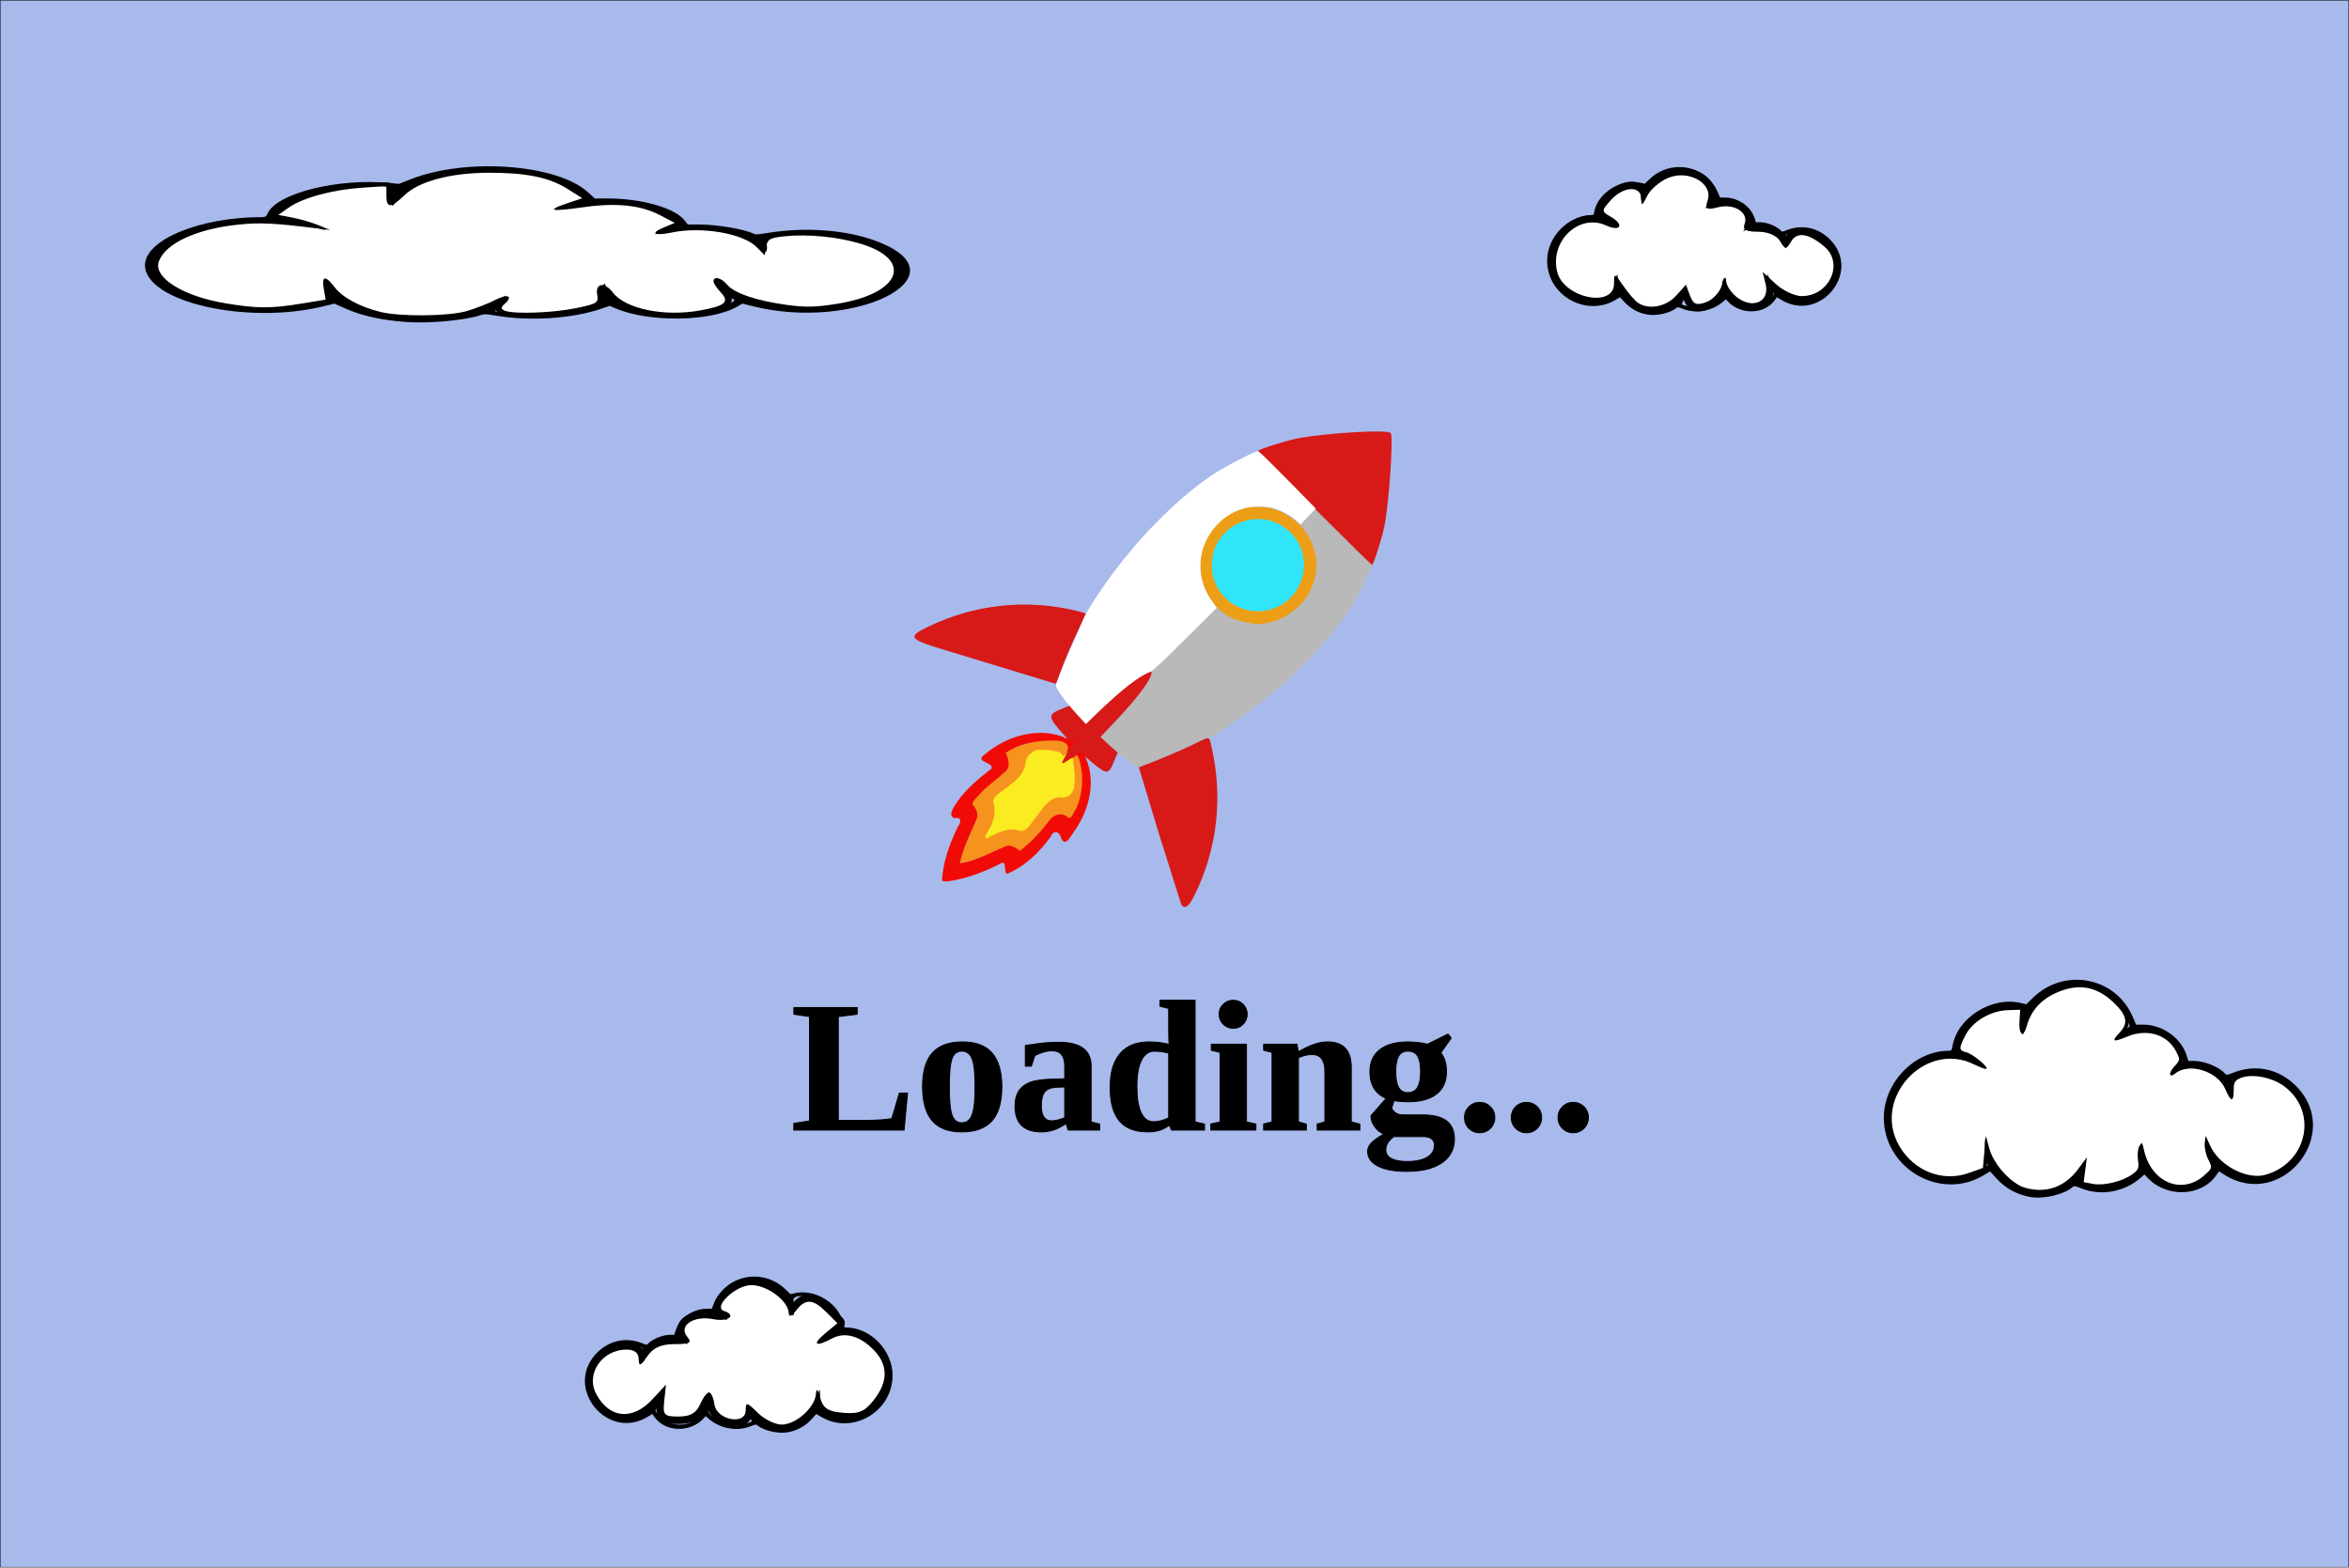
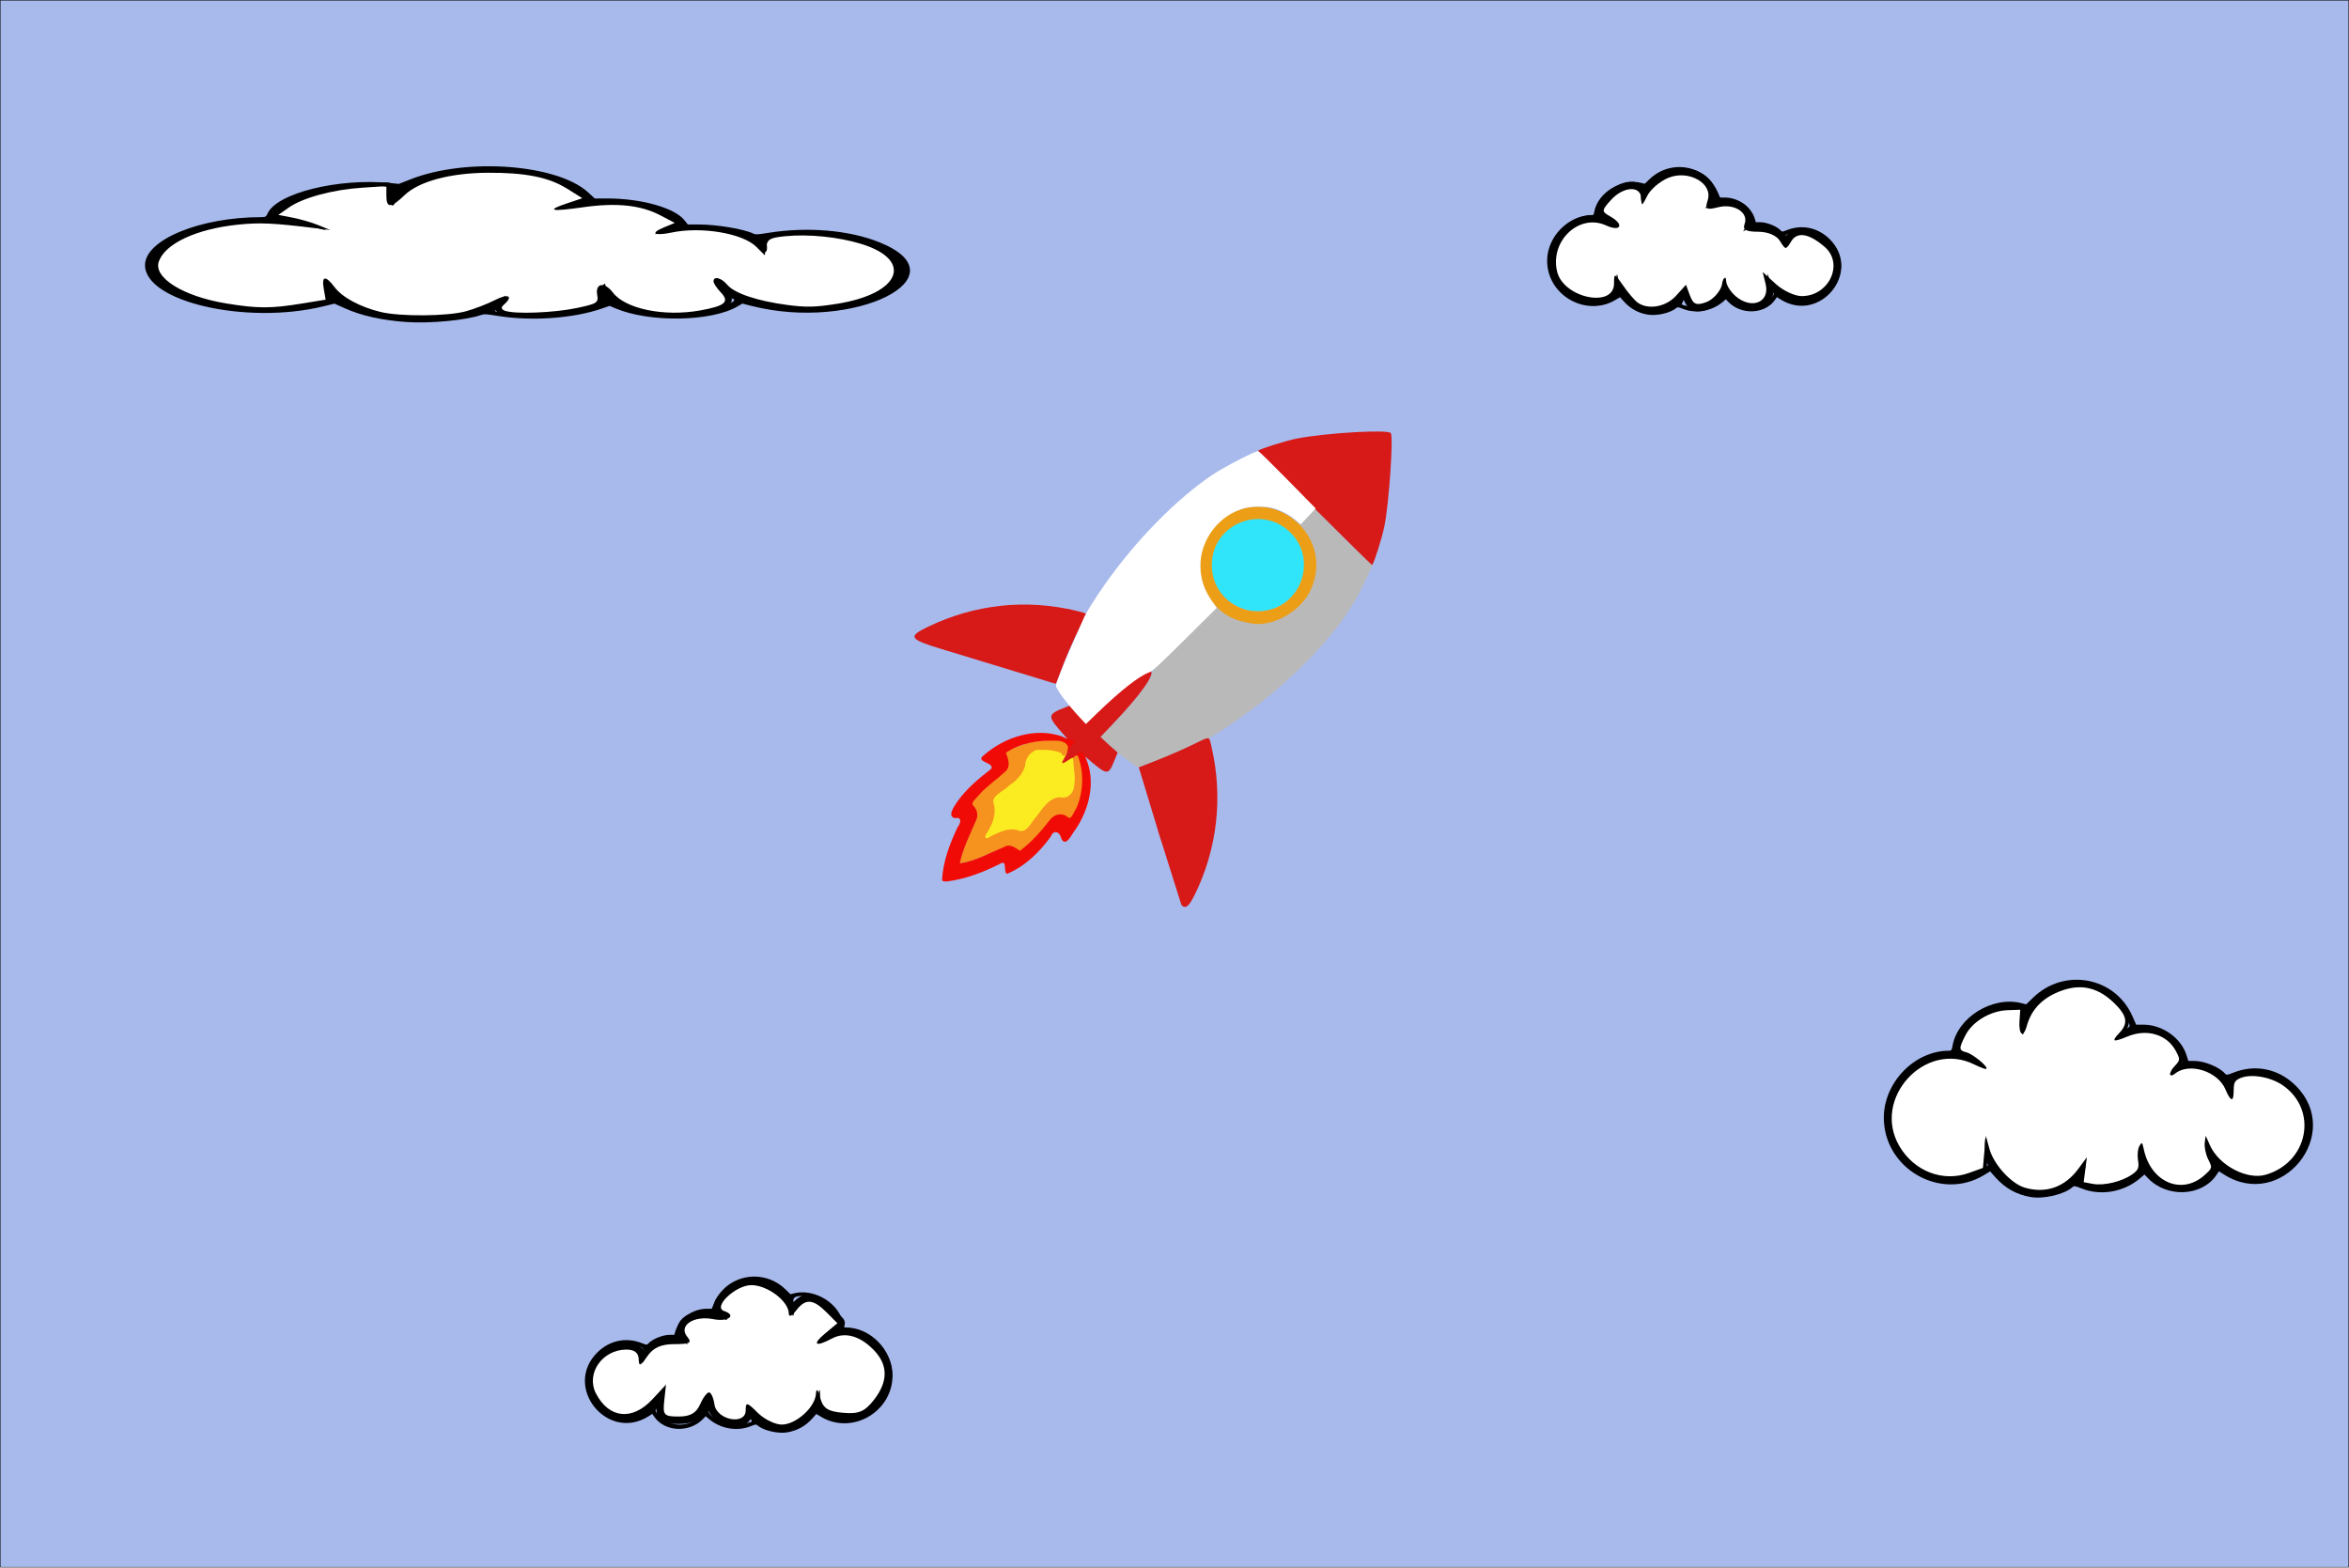
<svg xmlns="http://www.w3.org/2000/svg" width="1807.543" height="1206.245" viewBox="0 0 1807.543 1206.245" version="1.1" id="svg298" xml:space="preserve">
  <defs id="defs295">
    <rect x="481.705" y="737.185" width="811.293" height="171.62" id="rect9112" />
  </defs>
  <g id="layer1" style="display:inline" transform="translate(6.203838,0.3659995)">
    <style>



		
			#cloud1 {	animation: cloud 2.5s infinite linear;  }		
			#cloud2 {	animation: cloud 2s infinite linear;  }
			#cloud3 {	animation: cloud 4.5s infinite linear;  }			
			#cloud4 {	animation: cloud 2.1s infinite linear;  }			
			
			@keyframes cloud {
			    0% {    transform:translate(0,0) }  		
			    100% {    transform:translate(-1500px,2000px) }  
			}			
			
			#fire1 {
				animation: fire 1s infinite linear;
				animation-delay: 0s;			
			}
	
			#fire2 {
				animation: fire 1s infinite linear;
				animation-delay: .3s;			
			}
			
			#fire3 {	
				animation: fire 1s infinite linear;			
				animation-delay: .6s;	
			}		
			
			@keyframes fire {
			    0% {    fill: red;   }   33% {    fill: red;   }  
			    33% {   fill: yellow;}  66% {   fill: yellow; } 
			    66% {   fill: orange; }   100% {   fill: orange; }	
			}					
		
			
			#loading { 
+ 				display:none;
				animation: loading 1s infinite linear;	
			}

			@keyframes loading {
			    0%   { fill-opacity: .5; }  	
			    50%  { fill-opacity:  1; }  				    	
			    100% { fill-opacity: .5; }  
			}	
			
			
			
			
			#ship.fly {
			
				animation: ship 2s linear;	
				animation-fill-mode: forwards;	
			}
	
	
			@keyframes ship {
			    0% {    transform:translate(0,0) }  		
			    100% {    transform:translate(1500px,-2000px) }  
			}	
					



	 </style>
    <g id="layer3" style="display:inline">
      <rect style="display:inline;opacity:1;fill:#a8baec;fill-opacity:1;stroke:#000000;stroke-width:0.732;stroke-linecap:round;stroke-linejoin:round;stroke-miterlimit:12.2;stroke-dasharray:none;stroke-opacity:1;paint-order:markers stroke fill" id="rect2208" width="1806.811" height="1205.513" x="-5.838" y="0" />
      <g id="cloud1" style="display:inline" transform="translate(-12.38393,1465.431)">
        <path style="display:inline;opacity:1;fill:#ffffff;fill-opacity:1;stroke:#000000;stroke-width:43.164;stroke-linecap:round;stroke-linejoin:round;stroke-miterlimit:12.2;stroke-dasharray:none;stroke-opacity:1;paint-order:markers stroke fill" d="m 2226.723,-1431.031 c -30.784,-30.784 -34.671,-31.542 -34.671,-6.765 0,44.373 -84.321,28.519 -90.796,-17.072 -2.742,-19.307 -9.853,-35.104 -15.803,-35.104 -5.949,0 -17.747,15.797 -26.218,35.104 -11.047,25.181 -28.632,35.104 -62.206,35.104 -42.647,0 -46.358,-4.124 -41.764,-46.414 l 5.041,-46.414 -39.4,42.514 c -58.313,62.921 -125.829,56.333 -163.918,-15.993 -30.587,-58.082 17.259,-127.995 87.924,-128.476 22.815,-0.156 35.391,9.319 35.922,27.064 0.687,22.921 4.748,21.669 25.306,-7.801 17.477,-25.055 40.121,-35.104 79.101,-35.104 44.421,0 51.309,-3.981 36.909,-21.333 -26.845,-32.346 18.508,-62.772 76.33,-51.208 42.574,8.515 68.342,-11.278 30.921,-23.752 -34.057,-11.352 33.153,-75.328 79.137,-75.328 46.526,0 107.916,46.207 108.824,81.909 0.303,11.91 8.565,8.874 21.222,-7.801 27.049,-35.633 49.13,-34.464 88.268,4.674 l 31.977,31.977 -35.877,29.911 c -39.251,32.724 -28.303,40.518 20.344,14.483 38.013,-20.344 83.405,-7.052 123.727,36.229 39.672,42.582 38.896,90.394 -2.317,142.787 -26.718,33.966 -43.663,41.043 -89.094,37.208 -44.604,-3.765 -58.307,-12.729 -66.864,-43.74 -6.765,-24.519 -11.34,-28.865 -12.318,-11.701 -2.243,39.382 -58.063,89.71 -99.5,89.71 -19.546,0 -51.139,-15.602 -70.208,-34.671 z" id="path4221" transform="scale(0.2645833)" />
        <path style="display:inline;fill:#000000;stroke-width:0.626" d="m 612.023,-363.486 c 7.682,-1.334 13.926,-4.786 19.118,-10.568 l 3.209,-3.574 3.496,2.11 c 23.846,14.387 55.132,-3.625 55.132,-31.741 0,-19.466 -16.979,-36.927 -35.907,-36.927 -1.308,0 -1.6,-0.377 -1.966,-2.543 -2.666,-15.779 -21.896,-27.762 -38.052,-23.713 l -2.624,0.658 -3.755,-3.654 c -17.214,-16.75 -45.27,-11.537 -54.816,10.185 l -2.053,4.672 h -3.889 c -10.525,0 -20.829,7.232 -23.858,16.742 l -1.046,3.286 h -3.272 c -5.703,0 -14.053,3.462 -17.045,7.067 -0.658,0.793 -1.242,0.719 -4.415,-0.563 -12.177,-4.919 -25.144,-2.218 -34.559,7.197 -26.509,26.509 7.879,69.071 39.568,48.974 l 2.831,-1.796 1.46,2.131 c 8.121,11.852 27.307,12.636 37.813,1.547 l 1.811,-1.912 2.442,2.09 c 8.852,7.577 21.671,9.832 32.124,5.65 3.686,-1.475 4.258,-1.555 5.196,-0.732 4.579,4.021 15.845,6.667 23.056,5.414 z m -16.159,-5.445 c -5.415,-2.666 -9.395,-6.271 -12.129,-10.989 l -2.243,-3.87 0.296,3.2 c 0.163,1.76 0.885,4.354 1.605,5.765 0.72,1.411 1.308,2.678 1.308,2.817 0,0.948 -7.793,2.482 -12.47,2.455 -9.918,-0.058 -22.91,-7.293 -20.657,-11.504 1.036,-1.936 0.997,-7.884 -0.068,-10.242 l -0.848,-1.878 -0.422,3.755 c -1.63,14.498 -13.655,22.867 -27.498,19.139 -5.664,-1.526 -13.991,-9.316 -11.728,-10.971 2.434,-1.78 4.831,-7.926 4.771,-12.236 -0.043,-3.154 -0.16,-3.634 -0.518,-2.138 -3.638,15.214 -21.331,25.124 -35.861,20.086 -24.298,-8.425 -26.658,-40.463 -3.885,-52.729 8.038,-4.329 27.118,-3.022 25.573,1.752 -0.608,1.877 -0.804,7.39 -0.313,8.784 0.261,0.74 0.87,-0.45 1.854,-3.619 3.986,-12.841 21.197,-18.256 31.944,-10.05 0.754,0.575 0.766,0.452 0.081,-0.832 -1.014,-1.902 -3.56,-4.283 -5.104,-4.773 -1.533,-0.487 -1.467,-1.83 0.26,-5.298 6.479,-13.004 19.733,-16.623 32.813,-8.958 1.501,0.88 2.846,1.482 2.989,1.339 0.495,-0.495 -4.394,-5.339 -6.47,-6.411 -1.539,-0.795 -1.973,-1.352 -1.657,-2.129 0.235,-0.579 0.728,-1.898 1.096,-2.931 9.928,-27.889 52.242,-23.307 57.062,6.179 0.404,2.47 0.838,2.722 1.327,0.772 0.713,-2.842 0.658,-6.851 -0.131,-9.565 -2.309,-7.944 18.795,-4.272 27.867,4.848 4.766,4.791 9.394,15.604 6.679,15.604 -2.676,0 -7.512,2.255 -10.395,4.846 -4.25,3.821 -5.304,5.893 -1.535,3.015 3.933,-3.002 14.653,-5.927 18.627,-5.082 0.775,0.165 2.557,0.437 3.96,0.604 17.303,2.068 30.923,21.942 27.062,39.49 -5.05,22.954 -31.109,34.089 -50.564,21.604 l -2.989,-1.918 0.833,-2.332 c 0.894,-2.506 1.211,-12.66 0.395,-12.66 -0.271,0 -0.558,0.86 -0.638,1.911 -1.515,19.888 -23.318,33.502 -40.281,25.152 z" id="cloud" />
      </g>
      <g id="cloud2" style="display:inline" transform="matrix(1.820124,0,0,1,-93.94343,288.9582)">
        <path style="display:inline;opacity:1;fill:#ffffff;fill-opacity:1;stroke:#000000;stroke-width:21.582;stroke-linecap:round;stroke-linejoin:round;stroke-miterlimit:12.2;stroke-dasharray:none;stroke-opacity:1;paint-order:markers stroke fill" d="m 790.173,-186.16 c -32.539,-14.439 -60.836,-42.175 -73.186,-71.732 -14.86,-35.564 -21.12,-33.923 -17.449,4.573 l 2.996,31.413 -38.696,11.492 c -48.837,14.503 -69.936,14.432 -119.889,-0.402 -69.054,-20.507 -117.351,-75.309 -107.921,-122.458 10.456,-52.278 60.35,-94.398 126.574,-106.854 34.809,-6.547 56.873,-4.695 123.878,10.397 l 23.403,5.271 -18.71,-13.996 c -10.29,-7.698 -28.96,-17.605 -41.489,-22.016 l -22.779,-8.02 16.873,-21.451 c 22.514,-28.621 70.226,-52.057 117.344,-57.637 l 38.471,-4.556 v 28.39 c 0,36.315 7.409,35.788 29.021,-2.066 22.921,-40.145 72.941,-64.648 133.129,-65.215 60.113,-0.566 97.461,13.103 126.656,46.354 l 24.356,27.74 -24.846,15.109 c -34.152,20.769 -25.51,24.535 25.698,11.197 53.547,-13.947 92.471,-6.517 123.974,23.664 l 22.799,21.843 -17.702,13.353 c -22.318,16.834 -15.069,25.194 12.694,14.638 47.752,-18.155 113.817,2.19 135.42,41.703 l 13.333,24.386 2.444,-25.088 c 2.124,-21.798 6.012,-25.758 29.643,-30.191 37.305,-6.998 85.848,1.88 122.304,22.369 84.073,47.252 62.476,144.645 -38.591,174.026 -34.797,10.116 -49.258,10.734 -79.786,3.41 -47.87,-11.484 -84.636,-33.989 -95.894,-58.698 -9.387,-20.602 -22.024,-26.228 -21.943,-9.769 0.023,5.363 5.329,19.878 11.784,32.255 14.237,27.3 6.857,39 -32.868,52.111 -57.536,18.989 -119.749,-4.216 -139.77,-52.133 -13.314,-31.865 -28.478,-27.425 -24.972,7.312 2.262,22.412 -0.331,25.415 -32.647,37.807 -36.535,14.01 -98.494,18.405 -114.651,8.133 -6.159,-3.916 -6.864,-9.851 -2.07,-17.433 16.047,-25.375 7.475,-33.886 -13.944,-13.845 -11.799,11.039 -32.687,25.738 -46.418,32.663 -29.267,14.761 -105.259,15.847 -136.571,1.952 z" id="path1941" transform="scale(0.2645833)" />
        <path style="display:inline;fill:#000000;stroke-width:0.732;stroke-dasharray:none" d="m 220.118,-41.504 c -10.495,-1.334 -19.025,-4.786 -26.12,-10.568 l -4.385,-3.574 -4.777,2.11 c -32.579,14.387 -75.322,-3.625 -75.322,-31.741 0,-19.466 23.197,-36.927 49.057,-36.927 1.787,0 2.186,-0.377 2.686,-2.543 3.642,-15.779 29.914,-27.762 51.987,-23.713 l 3.585,0.658 5.131,-3.654 c 23.518,-16.75 61.848,-11.537 74.89,10.185 l 2.805,4.672 h 5.314 c 14.379,0 28.457,7.232 32.595,16.742 l 1.429,3.286 h 4.471 c 7.792,0 19.199,3.462 23.287,7.067 0.899,0.793 1.697,0.719 6.032,-0.563 16.637,-4.919 34.352,-2.218 47.215,7.197 36.217,26.509 -10.764,69.071 -54.058,48.974 l -3.868,-1.796 -1.995,2.131 c -11.095,11.852 -37.307,12.636 -51.661,1.547 l -2.474,-1.912 -3.336,2.09 c -12.094,7.577 -29.607,9.832 -43.888,5.65 -5.036,-1.475 -5.817,-1.555 -7.098,-0.732 -6.256,4.021 -21.647,6.667 -31.499,5.414 z m 22.077,-5.445 c 7.398,-2.666 12.835,-6.271 16.571,-10.989 l 3.064,-3.87 -0.405,3.2 c -0.223,1.76 -1.209,4.354 -2.192,5.765 -0.983,1.411 -1.788,2.678 -1.788,2.817 0,0.948 10.647,2.482 17.036,2.455 13.55,-0.058 31.3,-7.293 28.222,-11.504 -1.416,-1.936 -1.362,-7.884 0.093,-10.243 l 1.159,-1.878 0.577,3.755 c 2.227,14.498 18.656,22.867 37.568,19.139 7.738,-1.526 19.115,-9.316 16.023,-10.971 -3.325,-1.78 -6.6,-7.926 -6.518,-12.236 0.059,-3.154 0.218,-3.634 0.707,-2.138 4.97,15.214 29.142,25.124 48.994,20.086 33.196,-8.425 36.42,-40.463 5.307,-52.729 -10.981,-4.329 -37.049,-3.022 -34.938,1.752 0.83,1.877 1.099,7.39 0.428,8.784 -0.356,0.74 -1.189,-0.45 -2.533,-3.619 -5.446,-12.841 -28.959,-18.256 -43.642,-10.05 -1.03,0.575 -1.046,0.452 -0.111,-0.832 1.385,-1.902 4.864,-4.283 6.973,-4.773 2.095,-0.487 2.005,-1.83 -0.356,-5.298 -8.851,-13.004 -26.96,-16.623 -44.829,-8.958 -2.051,0.88 -3.888,1.482 -4.084,1.339 -0.676,-0.495 6.003,-5.339 8.839,-6.411 2.103,-0.795 2.695,-1.352 2.264,-2.129 -0.321,-0.579 -0.995,-1.898 -1.497,-2.931 -13.563,-27.889 -71.374,-23.307 -77.959,6.179 -0.552,2.47 -1.144,2.722 -1.813,0.772 -0.974,-2.842 -0.9,-6.851 0.179,-9.565 3.155,-7.944 -25.678,-4.272 -38.072,4.848 -6.511,4.791 -12.834,15.604 -9.125,15.604 3.656,0 10.264,2.255 14.202,4.846 5.806,3.821 7.247,5.893 2.097,3.015 -5.373,-3.002 -20.02,-5.927 -25.448,-5.082 -1.058,0.165 -3.493,0.437 -5.41,0.604 -23.64,2.068 -42.247,21.942 -36.973,39.49 6.899,22.954 42.501,34.089 69.081,21.604 l 4.084,-1.918 -1.137,-2.332 c -1.222,-2.506 -1.655,-12.66 -0.539,-12.66 0.37,0 0.763,0.86 0.872,1.911 2.07,19.888 31.858,33.502 55.032,25.152 z" id="path1754" />
      </g>
      <g id="cloud3" style="display:inline" transform="translate(-211.0713,266.7306)">
        <path style="display:inline;opacity:1;fill:#ffffff;fill-opacity:1;stroke:#000000;stroke-width:43.164;stroke-linecap:round;stroke-linejoin:round;stroke-miterlimit:12.2;stroke-dasharray:none;stroke-opacity:1;paint-order:markers stroke fill" d="m 5537.733,-128.954 c -9.078,-6.304 -28.386,-28.821 -42.905,-50.038 -25.03,-36.576 -26.399,-36.872 -26.399,-5.72 0,72.311 -146.122,42.352 -165.255,-33.882 -22.422,-89.335 63.292,-171.08 141.853,-135.285 43.78,19.948 54.149,-2.737 12.026,-26.31 -25.344,-14.183 -25.197,-17.066 2.418,-47.581 36.011,-39.792 86.57,-42.767 88.023,-5.18 0.86,22.234 4.107,20.992 17.49,-6.69 9.039,-18.696 36.606,-42.349 61.259,-52.561 58.911,-24.402 130.252,15.779 114.748,64.629 -8.536,26.894 -4.526,29.616 30.63,20.792 46.486,-11.667 89.235,15.774 76.455,49.079 -6.251,16.29 4.253,22.262 39.157,22.262 28.788,0 54.192,10.825 64.076,27.303 15.395,25.666 17.337,25.705 32.392,0.648 17.356,-28.888 51.503,-23.317 97.099,15.843 57.042,48.99 13.236,143.428 -66.531,143.428 -20.224,0 -54.06,-15.797 -75.192,-35.104 l -38.421,-35.104 8.705,35.308 c 12.112,49.128 -34.14,72.971 -79.679,41.074 -18.489,-12.95 -34.316,-35.434 -35.171,-49.964 -0.964,-16.38 -5.528,-12.234 -12.01,10.913 -5.75,20.532 -26.385,43.224 -45.856,50.427 -28.254,10.452 -37.778,6.672 -47.172,-18.722 l -11.77,-31.818 -29.047,32.096 c -29.179,32.242 -80.176,41.509 -110.925,20.156 z" id="path3943" transform="scale(0.2645833)" />
        <path style="display:inline;fill:#000000;stroke-width:0.596" d="m 1472.806,-24.975 c -7.347,-1.264 -13.319,-4.533 -18.285,-10.012 l -3.07,-3.386 -3.344,1.998 c -22.806,13.629 -52.729,-3.434 -52.729,-30.069 0,-18.44 16.239,-34.982 34.342,-34.982 1.251,0 1.53,-0.357 1.88,-2.409 2.55,-14.948 20.941,-26.3 36.393,-22.464 l 2.51,0.623 3.592,-3.462 c 16.464,-15.868 43.297,-10.929 52.426,9.648 l 1.964,4.426 h 3.72 c 10.066,0 19.921,6.851 22.817,15.861 l 1.001,3.113 h 3.13 c 5.455,0 13.44,3.28 16.302,6.695 0.63,0.751 1.188,0.681 4.223,-0.533 11.646,-4.66 24.047,-2.101 33.052,6.818 25.353,25.113 -7.535,65.433 -37.843,46.395 l -2.708,-1.701 -1.397,2.019 c -7.767,11.227 -26.117,11.971 -36.165,1.465 l -1.732,-1.811 -2.336,1.98 c -8.466,7.178 -20.726,9.314 -30.724,5.352 -3.526,-1.397 -4.072,-1.473 -4.969,-0.693 -4.38,3.809 -15.154,6.315 -22.051,5.129 z m 15.455,-5.158 c 5.179,-2.525 8.985,-5.941 11.601,-10.41 l 2.145,-3.666 -0.283,3.031 c -0.156,1.667 -0.846,4.125 -1.535,5.461 -0.688,1.336 -1.252,2.537 -1.252,2.669 0,0.898 7.453,2.351 11.926,2.325 9.486,-0.055 21.912,-6.909 19.756,-10.898 -0.991,-1.834 -0.953,-7.469 0.065,-9.703 l 0.811,-1.779 0.404,3.558 c 1.559,13.734 13.06,21.663 26.299,18.131 5.417,-1.445 13.381,-8.825 11.217,-10.393 -2.328,-1.686 -4.62,-7.509 -4.563,-11.592 0.042,-2.988 0.153,-3.443 0.495,-2.026 3.479,14.413 20.401,23.8 34.298,19.028 23.238,-7.981 25.496,-38.332 3.715,-49.952 -7.687,-4.101 -25.936,-2.863 -24.458,1.66 0.581,1.778 0.769,7.001 0.299,8.321 -0.249,0.701 -0.832,-0.426 -1.773,-3.429 -3.812,-12.165 -20.273,-17.295 -30.552,-9.521 -0.721,0.545 -0.732,0.428 -0.078,-0.789 0.969,-1.802 3.405,-4.057 4.881,-4.522 1.466,-0.461 1.403,-1.734 -0.249,-5.019 -6.196,-12.319 -18.873,-15.747 -31.382,-8.486 -1.436,0.833 -2.722,1.404 -2.859,1.269 -0.473,-0.469 4.202,-5.058 6.188,-6.073 1.472,-0.753 1.887,-1.281 1.585,-2.017 -0.225,-0.549 -0.697,-1.798 -1.048,-2.776 -9.495,-26.42 -49.965,-22.079 -54.574,5.854 -0.386,2.34 -0.801,2.579 -1.269,0.731 -0.682,-2.692 -0.63,-6.49 0.125,-9.061 2.209,-7.525 -17.976,-4.047 -26.652,4.592 -4.558,4.538 -8.984,14.782 -6.388,14.782 2.56,0 7.185,2.136 9.942,4.591 4.065,3.62 5.073,5.582 1.468,2.856 -3.761,-2.844 -14.014,-5.615 -17.815,-4.815 -0.741,0.156 -2.445,0.414 -3.788,0.572 -16.549,1.959 -29.575,20.786 -25.883,37.41 4.83,21.745 29.753,32.293 48.36,20.466 l 2.859,-1.817 -0.796,-2.21 c -0.856,-2.374 -1.158,-11.993 -0.378,-11.993 0.259,0 0.534,0.815 0.611,1.811 1.449,18.841 22.302,31.738 38.524,23.827 z" id="path1752" />
      </g>
      <g id="cloud4" style="display:inline" transform="translate(448.4255,1158.555)">
        <path style="display:inline;opacity:1;fill:#ffffff;fill-opacity:1;stroke:#000000;stroke-width:21.582;stroke-linecap:round;stroke-linejoin:round;stroke-miterlimit:12.2;stroke-dasharray:none;stroke-opacity:1;paint-order:markers stroke fill" d="m 4170.952,-925.483 c -39.587,-11.404 -90.392,-66.818 -103.121,-112.475 l -10.752,-38.566 -4.206,46.754 -4.206,46.754 -40.775,14.616 c -76.078,27.27 -159.246,-4.878 -202.189,-78.155 -80.979,-138.18 74.569,-308.292 217.318,-237.666 17.928,8.87 34.056,14.668 35.84,12.883 5.84,-5.84 -39.741,-43.379 -58.341,-48.047 -22.148,-5.559 -22.417,-10.746 -2.571,-49.646 20.41,-40.006 72.744,-71.146 122.455,-72.862 l 36.848,-1.272 -2.175,32.36 c -2.761,41.075 11.244,50.901 21.194,14.869 11.957,-43.304 39.333,-74.88 82.246,-94.861 65.133,-30.328 119.159,-21.973 169.852,26.266 39.701,37.78 44.097,60.586 17.107,88.757 -23.984,25.034 -17.909,27.81 23.238,10.617 57.541,-24.042 116.284,-6.088 141.853,43.356 12.17,23.535 11.971,25.312 -4.853,43.219 -17.776,18.922 -15.796,35.481 2.481,20.749 40.563,-32.695 123.601,-6.494 145.61,45.944 15.665,37.323 24.248,38.228 24.248,2.556 0,-22.787 3.674,-28.915 21.453,-35.782 31.706,-12.246 87.421,-2.053 122.169,22.35 102.719,72.138 72.894,224.104 -50.954,259.624 -54.348,15.587 -135.801,-27.499 -161.633,-85.497 l -12.42,-27.887 -2.739,21.542 c -1.506,11.848 2.95,32.91 9.903,46.805 12.483,24.946 12.347,25.528 -10.83,46.298 -66.082,59.22 -156.183,20.66 -176.484,-75.53 -4.395,-20.826 -5.77,-21.766 -12.985,-8.874 -4.438,7.93 -6.151,26.237 -3.807,40.681 3.595,22.153 0.975,28.604 -16.745,41.221 -29.327,20.883 -82.386,33.778 -114.329,27.786 l -26.926,-5.051 4.661,-36.235 4.661,-36.235 -24.906,33.751 c -39.236,53.17 -93.957,72.522 -155.187,54.883 z" id="path2150" transform="scale(0.2645833)" />
        <path style="display:inline;fill:#000000;stroke-width:0.873" d="m 1107.902,-237.706 c -10.716,-1.861 -19.427,-6.676 -26.671,-14.743 l -4.477,-4.986 -4.878,2.943 c -33.266,20.07 -76.911,-5.057 -76.911,-44.279 0,-27.155 23.687,-51.515 50.091,-51.515 1.825,0 2.232,-0.526 2.742,-3.547 3.719,-22.012 30.545,-38.729 53.083,-33.08 l 3.661,0.918 5.239,-5.098 c 24.014,-23.366 63.153,-16.095 76.47,14.208 l 2.864,6.517 h 5.426 c 14.682,0 29.057,10.088 33.282,23.356 l 1.46,4.584 h 4.565 c 7.956,0 19.604,4.829 23.778,9.859 0.918,1.107 1.732,1.003 6.16,-0.786 16.988,-6.862 35.076,-3.095 48.211,10.04 36.98,36.98 -10.991,96.356 -55.199,68.32 l -3.95,-2.505 -2.037,2.973 c -11.329,16.533 -38.094,17.628 -52.75,2.158 l -2.527,-2.667 -3.407,2.916 c -12.349,10.571 -30.231,13.716 -44.814,7.882 -5.143,-2.057 -5.939,-2.17 -7.248,-1.021 -6.388,5.609 -22.104,9.3 -32.164,7.553 z m 22.542,-7.596 c 7.554,-3.719 13.106,-8.749 16.921,-15.33 l 3.129,-5.398 -0.413,4.464 c -0.227,2.455 -1.235,6.074 -2.239,8.042 -1.004,1.968 -1.825,3.736 -1.825,3.93 0,1.322 10.872,3.462 17.396,3.424 13.836,-0.081 31.961,-10.175 28.817,-16.048 -1.446,-2.701 -1.391,-10.999 0.095,-14.289 l 1.183,-2.619 0.589,5.239 c 2.274,20.225 19.049,31.901 38.36,26.699 7.901,-2.128 19.518,-12.996 16.361,-15.305 -3.396,-2.483 -6.739,-11.057 -6.656,-17.07 0.06,-4.399 0.223,-5.07 0.722,-2.983 5.075,21.224 29.757,35.048 50.027,28.02 33.896,-11.753 37.189,-56.447 5.419,-73.559 -11.213,-6.039 -37.831,-4.216 -35.675,2.444 0.848,2.618 1.122,10.31 0.437,12.254 -0.364,1.032 -1.214,-0.628 -2.586,-5.049 -5.561,-17.914 -29.57,-25.468 -44.563,-14.021 -1.051,0.803 -1.068,0.63 -0.113,-1.161 1.414,-2.653 4.966,-5.975 7.12,-6.658 2.139,-0.679 2.047,-2.553 -0.363,-7.391 -9.038,-18.141 -27.529,-23.189 -45.775,-12.497 -2.094,1.227 -3.97,2.068 -4.17,1.869 -0.69,-0.69 6.13,-7.449 9.025,-8.944 2.148,-1.109 2.752,-1.886 2.312,-2.97 -0.328,-0.808 -1.016,-2.648 -1.529,-4.088 -13.85,-38.906 -72.879,-32.514 -79.603,8.62 -0.563,3.445 -1.169,3.797 -1.851,1.076 -0.995,-3.964 -0.918,-9.557 0.182,-13.343 3.222,-11.082 -26.22,-5.96 -38.876,6.763 -6.648,6.683 -13.105,21.768 -9.317,21.768 3.733,0 10.48,3.145 14.501,6.761 5.929,5.33 7.4,8.22 2.141,4.206 -5.486,-4.188 -20.442,-8.268 -25.985,-7.09 -1.081,0.23 -3.567,0.609 -5.525,0.843 -24.139,2.885 -43.138,30.609 -37.753,55.09 7.044,32.022 43.398,47.554 70.538,30.138 l 4.17,-2.676 -1.161,-3.254 c -1.248,-3.496 -1.69,-17.66 -0.551,-17.66 0.378,0 0.779,1.2 0.891,2.666 2.114,27.745 32.529,46.737 56.192,35.088 z" id="path1756" />
      </g>
    </g>
    <g id="ship" transform="translate(300.6257,-16.5482)">
      <path style="display:inline;fill:#b9b9b9;stroke-width:0.579" d="m 565.888,604.959 c -1.772,-1.241 -5.252,-3.858 -7.733,-5.814 -3.402,-2.682 -4.642,-3.375 -5.045,-2.816 -0.394,0.547 -0.456,0.497 -0.239,-0.191 0.193,-0.61 -0.637,-1.71 -2.402,-3.184 -1.483,-1.239 -4.472,-3.927 -6.642,-5.973 l -3.945,-3.72 5.716,-5.833 c 20.548,-20.97 33.694,-37.706 33.847,-43.092 0.042,-1.46 3.695,-5.358 24.821,-26.479 l 24.772,-24.767 1.92,1.558 c 44.622,36.197 101.144,-22.313 61.926,-64.112 -3.312,-2.76 -5.239,-3.15 -0.661,-1.254 l 6.674,-6.057 5.762,-5.784 22.034,22.029 c 12.119,12.116 22.136,21.669 22.36,21.445 1.447,-1.447 -7.061,16.66 -12.156,25.724 -21.23,37.765 -69.048,81.966 -114.775,108.351 -10.735,4.037 -5.048,1.411 -11.612,4.494 -13.226,6.419 -22.827,10.44 -33.805,14.636 -3.938,1.505 -6.664,2.575 -7.244,2.532 -0.369,-0.028 -1.781,-0.437 -3.572,-1.691 z" id="path1202" />
      <path style="display:inline;fill:#30e5fa;stroke-width:0.6" d="m 651.58,485.237 c -34.158,-10.115 -35.527,-55.669 -2.062,-68.609 29.308,-11.332 57.994,21.781 43.628,50.361 -7.672,15.262 -25.386,23.039 -41.566,18.248 z" id="path1200" />
      <path style="display:inline;fill:#ec9f16;stroke-width:0.579" d="m 654.879,495.714 c -0.637,-0.148 -2.591,-0.559 -4.342,-0.913 -37.967,-7.678 -46.546,-61.921 -12.972,-82.022 38.49,-23.045 83.386,17.878 63.824,58.176 -8.108,16.703 -30.315,28.525 -46.51,24.76 z m 13.486,-9.85 c 26.564,-5.4 37.394,-38.452 19.143,-58.422 -22.026,-24.1 -61.868,-8.812 -61.868,23.739 0,22.602 20.459,39.209 42.725,34.683 z M 467.464,481.743 c 0.418,-0.167 0.917,-0.147 1.11,0.046 0.192,0.192 -0.15,0.329 -0.76,0.304 -0.675,-0.028 -0.812,-0.165 -0.35,-0.35 z m 270.934,-133.157 c 0.398,-0.161 1.049,-0.161 1.448,0 0.398,0.161 0.072,0.292 -0.724,0.292 -0.796,0 -1.122,-0.131 -0.724,-0.292 z" id="path1198" />
      <path style="display:inline;fill:#d71a18;stroke-width:0.579" d="m 602.263,712.66 c -32.507,-103.675 -1.119,-1.798 -32.786,-105.959 13.964,-5.257 28.784,-11.284 41.032,-17.203 14.411,-7.01 12.906,-7.118 14.827,1.064 9.151,38.978 4.543,79.355 -13.095,114.749 -4.314,8.657 -7.003,10.638 -9.978,7.35 z M 500.951,611.438 c -0.746,-0.746 0.893,-4.454 2.416,-7.107 4.515,-7.31 6.427,-9.775 10.687,-15.098 l 2.091,-2.627 -3.838,-4.321 c -13.803,-15.539 -13.776,-16.021 1.229,-21.983 l 3.407,-1.354 c 3.965,4.793 8.564,9.693 12.231,13.562 l 8.426,-8.331 c 47.987,-47.446 58.051,-39.173 11.576,9.515 l -9.189,9.626 c 4.771,4.56 8.499,7.949 13.226,12.024 l -1.939,4.738 c -5.566,13.599 -5.212,13.628 -23.331,-1.91 l -2.45,-2.101 -3.629,2.947 c -4.907,4.63 -7.785,6.505 -13.472,9.781 -4.122,2.379 -6.764,3.317 -7.441,2.64 z m -0.375,-70.514 c -4.25,-1.347 -48.575,-14.848 -83.086,-25.308 -24.85,-7.532 -26.007,-9.513 -10.035,-17.174 36.057,-17.294 75.229,-21.473 114.109,-12.173 4.06,0.971 7.382,2.006 7.382,2.299 0,0.293 -2.177,4.894 -4.838,10.225 -5.773,11.565 -11.393,24.701 -15.23,35.599 -1.541,4.377 -3.063,7.947 -3.381,7.934 -0.318,-0.013 -2.533,-0.644 -4.921,-1.401 z M 704.682,407.458 c -24.18,-24.182 -43.836,-44.094 -43.68,-44.251 1.496,-1.496 21.498,-7.826 30.069,-9.517 22.183,-4.375 70.748,-7.172 72.356,-4.168 2.025,3.784 -1.471,54.265 -4.954,71.531 -1.828,9.063 -7.879,28.264 -9.438,29.949 -0.214,0.231 -20.173,-19.364 -44.353,-43.546 z" id="path1196" />
      <path style="display:inline;opacity:1;fill:#ffffff;fill-opacity:1;stroke:#000000;stroke-width:0;stroke-linecap:round;stroke-linejoin:round;stroke-miterlimit:12.2;stroke-dasharray:none;stroke-opacity:1;paint-order:markers stroke fill" d="m 510.946,552.756 c 2.851,3.853 8.022,10.072 11.492,13.82 l 6.309,6.815 8.933,-8.618 c 17.485,-16.869 31.768,-28.126 39.152,-30.858 3.177,-1.176 7.058,-4.71 28.158,-25.65 l 24.473,-24.287 -3.297,-4.623 c -6.434,-9.021 -9.315,-17.626 -9.31,-27.81 0.009,-20.411 14.597,-39.243 34.387,-44.392 5.663,-1.473 15.535,-1.461 21.297,0.026 5.866,1.514 13.19,5.382 17.811,9.406 l 3.669,3.195 5.79,-6.148 5.79,-6.148 -21.547,-21.938 c -11.851,-12.066 -22.032,-22.051 -22.625,-22.189 -1.826,-0.426 -25.933,11.991 -34.87,17.96 -27.951,18.669 -59.545,50.823 -83.337,84.815 -8.657,12.369 -14.554,21.904 -16.404,26.524 -0.812,2.028 -4.362,10.158 -7.89,18.067 -7.893,17.696 -13.229,31.199 -13.192,33.382 0.015,0.905 2.36,4.798 5.211,8.651 z" id="path4319" />
      <g id="fire" transform="translate(9.41651,-8.135503)" style="display:inline">
        <path style="display:inline;fill:#fbeb21;stroke-width:0.577" d="m 440.154,670.326 c 0.2,-0.576 2.051,-4.551 4.113,-8.833 4.369,-9.074 5.041,-12.848 3.333,-18.721 l -0.974,-3.35 1.913,-2.006 c 2.534,-2.658 10.421,-9.239 13.992,-11.676 6.693,-4.567 9.585,-9.442 10.016,-16.889 0.301,-5.205 0.214,-5.12 7.608,-7.384 5.593,-1.712 14.788,-1.881 19.754,-0.362 3.902,1.194 5.948,1.216 3.702,5.017 -3.723,6.304 -3.454,6.963 2.498,3.015 5.435,-3.605 3.304,-0.532 4.355,3.415 1.689,6.347 1.672,16.128 -1.821,22.8 l -1.679,3.206 -4.321,0.1 c -7.571,0.175 -11.691,2.714 -17.828,10.987 -4.266,5.751 -9.017,11.219 -11.735,13.506 l -1.647,1.386 -3.655,-0.577 c -5.751,-0.908 -8.683,-1.515 -17.722,2.879 -9.391,4.565 -10.403,4.921 -9.903,3.486 z" id="fire3" />
        <path style="display:inline;fill:#f6921e;stroke-width:0.577" d="m 435.919,651.599 c -2.473,-5.403 -7.738,-11.217 -0.869,-14.662 6.708,-7.115 16.893,-14.045 23.719,-21.035 2.238,-5.404 -9.381,-13.513 5.264,-15.791 12.128,-5.664 26.925,-7.364 40.065,-5.292 4.865,1.764 -0.797,16.64 -3.665,9.071 -6.062,-2.765 -13.225,-2.673 -19.604,-2.383 -5.923,3.135 -7.803,6.643 -8.324,12.26 -1.773,6.453 -6.764,11.554 -12.212,14.976 -3.773,4.517 -14.523,7.789 -11.771,14.52 2.018,7.823 -1.157,15.405 -5.226,21.949 -2.773,3.333 -1.163,6.101 2.68,2.761 6.57,-2.975 13.013,-6.702 20.587,-4.876 7.033,3.732 10.707,-6.236 14.778,-10.367 4.64,-6.021 9.295,-14.144 17.639,-14.913 6.699,1.848 11.539,-3.77 11.4,-9.614 1.371,-6.459 -1.131,-14.812 -0.667,-20.997 6.947,-6.54 7.68,9.442 7.824,14.059 0.586,11.309 -2.587,24.491 -9.432,33.623 -5.624,-1.918 -13.335,-4.571 -16.595,2.146 -5.764,6.903 -12.895,15.03 -19.862,20.806 -2.55,4.005 -5.574,2.169 -8.027,-1.6 -7.458,-1.405 -13.52,3.313 -19.948,5.548 -6.832,3.054 -13.881,5.852 -21.32,6.978 2.313,-13.651 10.196,-25.996 13.568,-37.169 z" id="fire2" />
        <path style="display:inline;fill:#f10b07;stroke-width:0.577" d="m 408.638,701.501 c 0.811,-14.305 5.955,-28.027 12.114,-40.834 2.459,-3.023 3.243,-8.058 -2.183,-6.663 -6.314,-1.513 -0.345,-9.423 1.82,-12.724 7.015,-10.002 16.525,-17.829 26.085,-25.256 2.887,-5 -12.826,-5.146 -5.835,-10.347 16.106,-14.178 39.746,-21.857 60.597,-14.542 2.84,2.141 8.839,2.01 9.811,5.036 -3.002,0.141 -4.816,7.41 -6.183,6.4 3.143,-6.34 -4.615,-8.399 -8.732,-8.213 -13.253,-0.572 -27.184,1.809 -38.368,9.267 1.723,4.437 4.363,11.025 -1.124,15.051 -6.282,5.882 -13.556,10.688 -19.333,17.144 -1.549,2.362 -6.012,5.205 -5.1,7.906 3.151,3.107 4.781,7.737 2.623,11.933 -4.583,10.848 -10.145,21.466 -12.478,33.111 12.112,-1.766 22.832,-8.105 34.032,-12.581 4.776,-3.124 9.465,1.283 12.19,2.885 9.004,-6.627 15.91,-14.724 22.807,-23.408 3.132,-4.549 9.349,-6.391 13.831,-2.58 3.255,2.75 4.715,-4.32 6.475,-6.113 5.713,-12.231 6.493,-28.761 1.27,-41.463 -0.981,-2.52 -7.162,4.279 -2.773,0.697 2.927,-3.296 7.288,-4.755 9.028,1.392 8.131,18.237 2.655,39.734 -8.216,55.611 -2.465,2.757 -6.984,13.73 -10.524,6.564 -1.047,-5.265 -5.91,-7.395 -8.173,-1.578 -8.687,11.966 -19.819,22.897 -33.651,28.609 -3.158,-1.459 0.628,-11.563 -5.58,-7.595 -12.647,6.381 -26.168,11.561 -40.273,13.413 -1.277,-0.073 -3.627,0.501 -4.158,-1.12 z" id="fire1" />
      </g>
    </g>
-     <text xml:space="preserve" transform="translate(120.4477,4.94486)" id="loading" style="font-style:normal;font-variant:normal;font-weight:bold;font-stretch:normal;font-size:144px;font-family:'Times New Roman';-inkscape-font-specification:'Times New Roman,  Bold';white-space:pre;shape-inside:url(#rect9112);display:inline;opacity:1;fill:#000000;fill-opacity:1;stroke:#000000;stroke-width:0.756;stroke-linecap:round;stroke-linejoin:round;stroke-miterlimit:12.2;stroke-dasharray:none;stroke-opacity:1;paint-order:markers stroke fill">
-       <tspan x="481.705" y="864.386" id="tspan9674">Loading...</tspan>
-     </text>
  </g>
</svg>
